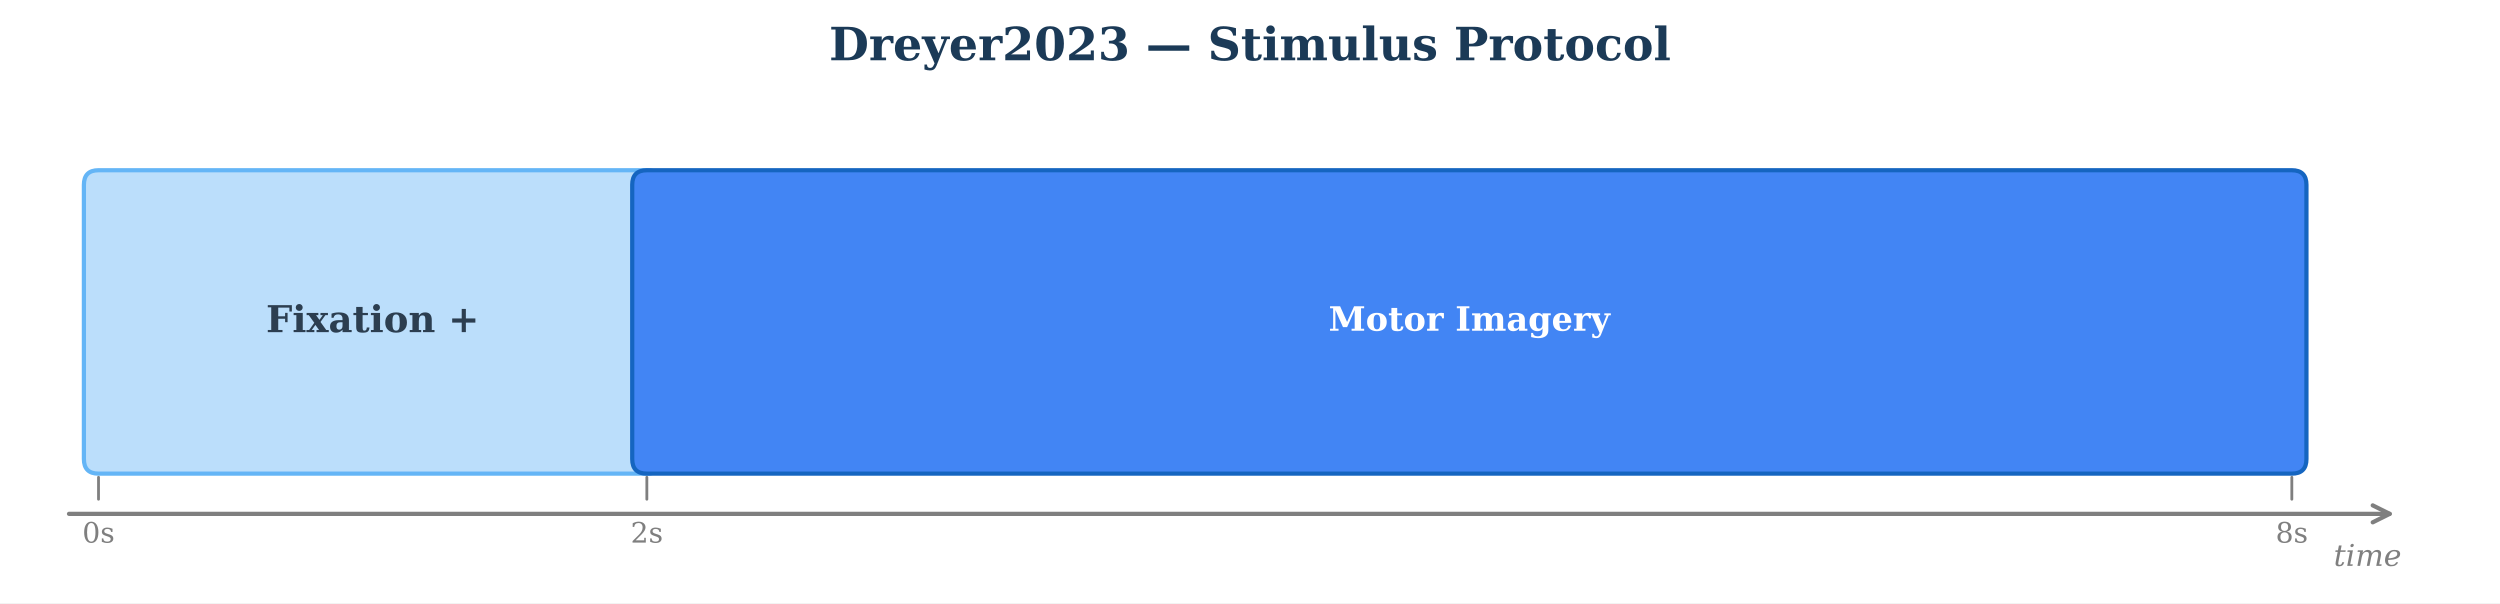
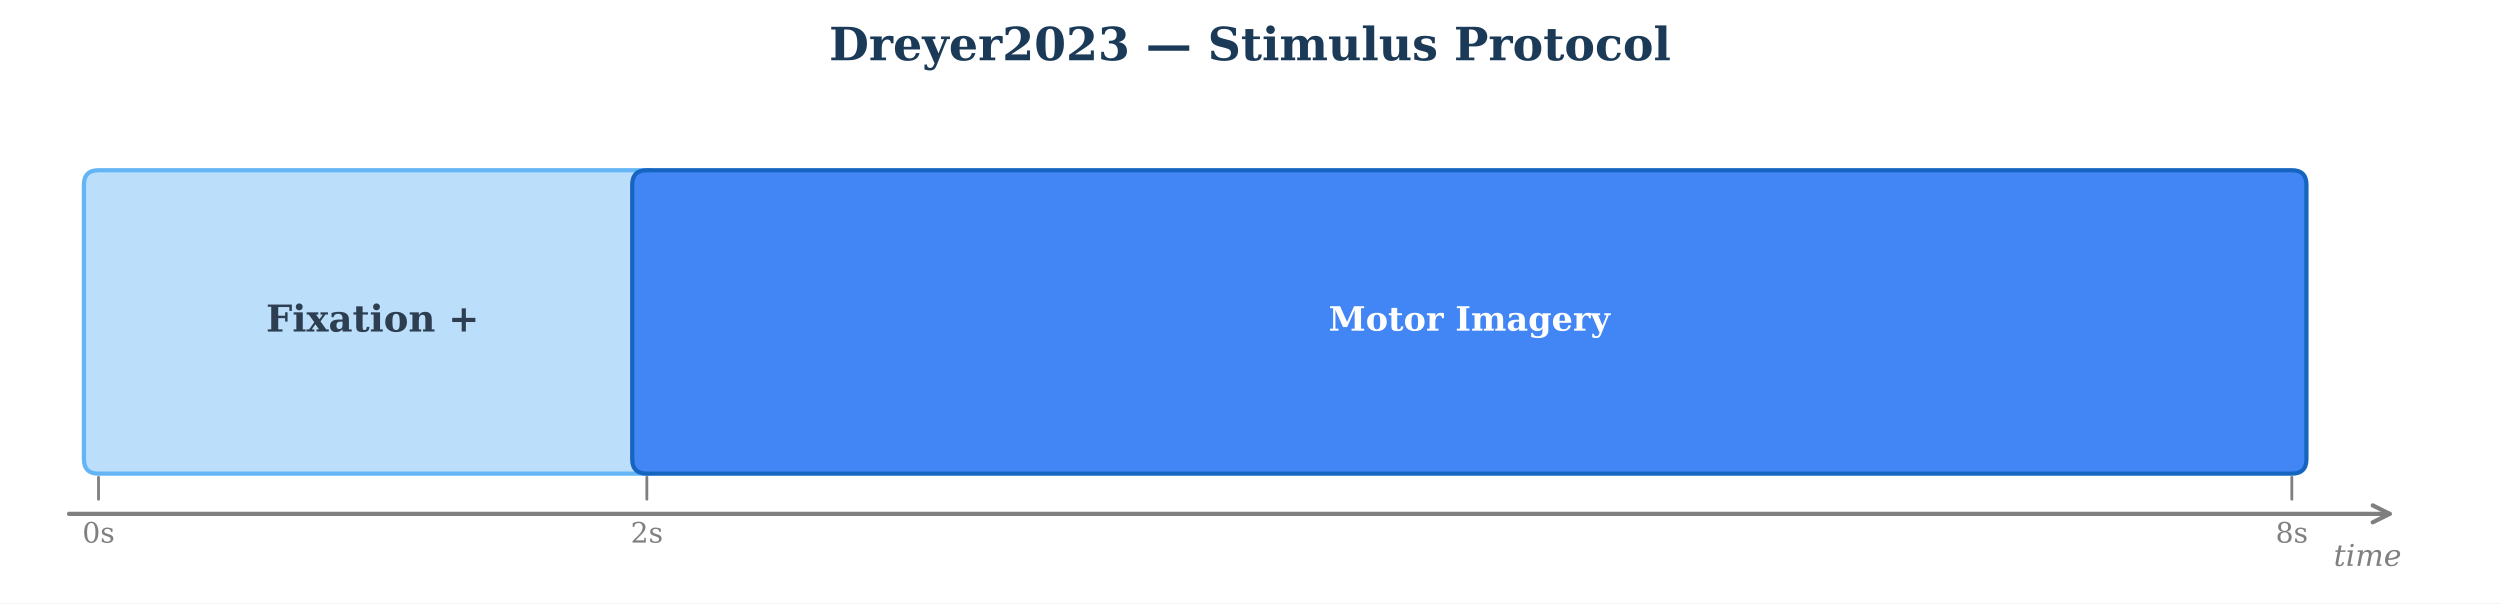
<svg xmlns="http://www.w3.org/2000/svg" xmlns:xlink="http://www.w3.org/1999/xlink" width="708.48pt" height="170.95pt" viewBox="0 0 708.48 170.95" version="1.1">
  <defs>
    <style type="text/css">*{stroke-linejoin: round; stroke-linecap: butt}</style>
  </defs>
  <g id="figure_1">
    <g id="patch_1">
      <path d="M 0 170.95  L 708.48 170.95  L 708.48 0  L 0 0  z " style="fill: #ffffff" />
    </g>
    <g id="axes_1">
      <g id="patch_2">
-         <path d="M 27.919 134.226  L 183.31 134.226  Q 187.454 134.226 187.454 130.082  L 187.454 52.387  Q 187.454 48.243 183.31 48.243  L 27.919 48.243  Q 23.775 48.243 23.775 52.387  L 23.775 130.082  Q 23.775 134.226 27.919 134.226  z " clip-path="url(#p191ce53213)" style="fill: #bbdefb; stroke: #64b5f6; stroke-width: 1.2" />
+         <path d="M 27.919 134.226  L 183.31 134.226  Q 187.454 134.226 187.454 130.082  L 187.454 52.387  Q 187.454 48.243 183.31 48.243  L 27.919 48.243  Q 23.775 48.243 23.775 52.387  L 23.775 130.082  Q 23.775 134.226 27.919 134.226  z " clip-path="url(#pd90a536ddc)" style="fill: #bbdefb; stroke: #64b5f6; stroke-width: 1.2" />
      </g>
      <g id="patch_3">
-         <path d="M 183.31 134.226  L 649.483 134.226  Q 653.627 134.226 653.627 130.082  L 653.627 52.387  Q 653.627 48.243 649.483 48.243  L 183.31 48.243  Q 179.166 48.243 179.166 52.387  L 179.166 130.082  Q 179.166 134.226 183.31 134.226  z " clip-path="url(#p191ce53213)" style="fill: #4285f4; stroke: #1565c0; stroke-width: 1.2" />
+         <path d="M 183.31 134.226  L 649.483 134.226  Q 653.627 134.226 653.627 130.082  L 653.627 52.387  Q 653.627 48.243 649.483 48.243  L 183.31 48.243  Q 179.166 48.243 179.166 52.387  L 179.166 130.082  Q 179.166 134.226 183.31 134.226  z " clip-path="url(#pd90a536ddc)" style="fill: #4285f4; stroke: #1565c0; stroke-width: 1.2" />
      </g>
      <g id="line2d_1">
-         <path d="M 27.919 135.262  L 27.919 141.477  " clip-path="url(#p191ce53213)" style="fill: none; stroke: #7f7f7f; stroke-width: 0.8; stroke-linecap: round" />
+         <path d="M 27.919 135.262  L 27.919 141.477  " clip-path="url(#pd90a536ddc)" style="fill: none; stroke: #7f7f7f; stroke-width: 0.8; stroke-linecap: round" />
      </g>
      <g id="line2d_2">
-         <path d="M 183.31 135.262  L 183.31 141.477  " clip-path="url(#p191ce53213)" style="fill: none; stroke: #7f7f7f; stroke-width: 0.8; stroke-linecap: round" />
+         <path d="M 183.31 135.262  L 183.31 141.477  " clip-path="url(#pd90a536ddc)" style="fill: none; stroke: #7f7f7f; stroke-width: 0.8; stroke-linecap: round" />
      </g>
      <g id="line2d_3">
-         <path d="M 649.483 135.262  L 649.483 141.477  " clip-path="url(#p191ce53213)" style="fill: none; stroke: #7f7f7f; stroke-width: 0.8; stroke-linecap: round" />
+         <path d="M 649.483 135.262  L 649.483 141.477  " clip-path="url(#pd90a536ddc)" style="fill: none; stroke: #7f7f7f; stroke-width: 0.8; stroke-linecap: round" />
      </g>
      <g id="text_1">
-         <g clip-path="url(#p191ce53213)">
-           <g style="fill: #2c3e50" transform="translate(75.39566 94.13173) scale(0.105 -0.105)">
+         <g clip-path="url(#pd90a536ddc)">
+           <g style="fill: #2c3e50" transform="translate(75.39566 93.96234) scale(0.105 -0.105)">
            <defs>
-               <path id="DejaVuSerif-Bold-46" d="M 300 0  L 300 378  L 897 378  L 897 4288  L 300 4288  L 300 4666  L 4459 4666  L 4459 3566  L 4031 3566  L 4031 4238  L 2106 4238  L 2106 2741  L 3291 2741  L 3291 3334  L 3719 3334  L 3719 1722  L 3291 1722  L 3291 2316  L 2106 2316  L 2106 378  L 2841 378  L 2841 0  L 300 0  z " transform="scale(0.015625)" />
-               <path id="DejaVuSerif-Bold-69" d="M 588 4263  Q 588 4516 763 4689  Q 938 4863 1191 4863  Q 1438 4863 1611 4689  Q 1784 4516 1784 4263  Q 1784 4016 1611 3842  Q 1438 3669 1191 3669  Q 938 3669 763 3841  Q 588 4013 588 4263  z M 1797 378  L 2272 378  L 2272 0  L 219 0  L 219 378  L 691 378  L 691 2944  L 219 2944  L 219 3322  L 1797 3322  L 1797 378  z " transform="scale(0.015625)" />
-               <path id="DejaVuSerif-Bold-78" d="M 2247 2119  L 2834 2944  L 2425 2944  L 2425 3322  L 3719 3322  L 3719 2944  L 3278 2944  L 2431 1759  L 3419 378  L 3859 378  L 3859 0  L 1747 0  L 1747 378  L 2175 378  L 1550 1253  L 922 378  L 1369 378  L 1369 0  L 0 0  L 0 378  L 475 378  L 1356 1619  L 403 2944  L 31 2944  L 31 3322  L 2059 3322  L 2059 2944  L 1656 2944  L 2247 2119  z " transform="scale(0.015625)" />
-               <path id="DejaVuSerif-Bold-61" d="M 3525 2041  L 3525 378  L 4000 378  L 4000 0  L 2419 0  L 2419 422  Q 2200 159 1931 34  Q 1663 -91 1319 -91  Q 809 -91 536 182  Q 263 456 263 966  Q 263 1525 655 1803  Q 1047 2081 1838 2081  L 2419 2081  L 2419 2278  Q 2419 2681 2228 2873  Q 2038 3066 1638 3066  Q 1306 3066 1126 2930  Q 947 2794 872 2484  L 519 2484  L 519 3200  Q 816 3306 1134 3359  Q 1453 3413 1806 3413  Q 2697 3413 3111 3081  Q 3525 2750 3525 2041  z M 2419 1044  L 2419 1709  L 2003 1709  Q 1694 1709 1528 1540  Q 1363 1372 1363 1056  Q 1363 741 1483 584  Q 1603 428 1850 428  Q 2106 428 2262 597  Q 2419 766 2419 1044  z " transform="scale(0.015625)" />
-               <path id="DejaVuSerif-Bold-74" d="M 634 2944  L 153 2944  L 153 3322  L 634 3322  L 634 4353  L 1741 4353  L 1741 3322  L 2663 3322  L 2663 2944  L 1741 2944  L 1741 909  Q 1741 475 1809 369  Q 1878 263 2059 263  Q 2259 263 2356 397  Q 2453 531 2459 813  L 2925 813  Q 2897 313 2651 111  Q 2406 -91 1806 -91  Q 1122 -91 878 123  Q 634 338 634 909  L 634 2944  z " transform="scale(0.015625)" />
-               <path id="DejaVuSerif-Bold-6f" d="M 2138 263  Q 2488 263 2630 563  Q 2772 863 2772 1663  Q 2772 2463 2631 2761  Q 2491 3059 2138 3059  Q 1784 3059 1640 2757  Q 1497 2456 1497 1663  Q 1497 869 1640 566  Q 1784 263 2138 263  z M 2138 -91  Q 1259 -91 761 376  Q 263 844 263 1663  Q 263 2484 761 2948  Q 1259 3413 2138 3413  Q 3019 3413 3516 2948  Q 4013 2484 4013 1663  Q 4013 844 3514 376  Q 3016 -91 2138 -91  z " transform="scale(0.015625)" />
-               <path id="DejaVuSerif-Bold-6e" d="M 219 0  L 219 378  L 691 378  L 691 2944  L 219 2944  L 219 3322  L 1797 3322  L 1797 2853  Q 1997 3150 2253 3281  Q 2509 3413 2900 3413  Q 3459 3413 3745 3083  Q 4031 2753 4031 2113  L 4031 378  L 4506 378  L 4506 0  L 2522 0  L 2522 378  L 2925 378  L 2925 2144  Q 2925 2566 2817 2730  Q 2709 2894 2444 2894  Q 2109 2894 1953 2648  Q 1797 2403 1797 1869  L 1797 378  L 2203 378  L 2203 0  L 219 0  z " transform="scale(0.015625)" />
-               <path id="DejaVuSerif-Bold-20" transform="scale(0.015625)" />
-               <path id="DejaVuSerif-Bold-2b" d="M 3041 4013  L 3041 2369  L 4684 2369  L 4684 1650  L 3041 1650  L 3041 6  L 2322 6  L 2322 1650  L 678 1650  L 678 2369  L 2322 2369  L 2322 4013  L 3041 4013  z " transform="scale(0.015625)" />
+               <path id="DejaVuSerif-Bold-29" d="M 300 0  L 300 378  L 897 378  L 897 4288  L 300 4288  L 300 4666  L 4459 4666  L 4459 3566  L 4031 3566  L 4031 4238  L 2106 4238  L 2106 2741  L 3291 2741  L 3291 3334  L 3719 3334  L 3719 1722  L 3291 1722  L 3291 2316  L 2106 2316  L 2106 378  L 2841 378  L 2841 0  L 300 0  z " transform="scale(0.015625)" />
+               <path id="DejaVuSerif-Bold-4c" d="M 588 4263  Q 588 4516 763 4689  Q 938 4863 1191 4863  Q 1438 4863 1611 4689  Q 1784 4516 1784 4263  Q 1784 4016 1611 3842  Q 1438 3669 1191 3669  Q 938 3669 763 3841  Q 588 4013 588 4263  z M 1797 378  L 2272 378  L 2272 0  L 219 0  L 219 378  L 691 378  L 691 2944  L 219 2944  L 219 3322  L 1797 3322  L 1797 378  z " transform="scale(0.015625)" />
+               <path id="DejaVuSerif-Bold-5b" d="M 2247 2119  L 2834 2944  L 2425 2944  L 2425 3322  L 3719 3322  L 3719 2944  L 3278 2944  L 2431 1759  L 3419 378  L 3859 378  L 3859 0  L 1747 0  L 1747 378  L 2175 378  L 1550 1253  L 922 378  L 1369 378  L 1369 0  L 0 0  L 0 378  L 475 378  L 1356 1619  L 403 2944  L 31 2944  L 31 3322  L 2059 3322  L 2059 2944  L 1656 2944  L 2247 2119  z " transform="scale(0.015625)" />
+               <path id="DejaVuSerif-Bold-44" d="M 3525 2041  L 3525 378  L 4000 378  L 4000 0  L 2419 0  L 2419 422  Q 2200 159 1931 34  Q 1663 -91 1319 -91  Q 809 -91 536 182  Q 263 456 263 966  Q 263 1525 655 1803  Q 1047 2081 1838 2081  L 2419 2081  L 2419 2278  Q 2419 2681 2228 2873  Q 2038 3066 1638 3066  Q 1306 3066 1126 2930  Q 947 2794 872 2484  L 519 2484  L 519 3200  Q 816 3306 1134 3359  Q 1453 3413 1806 3413  Q 2697 3413 3111 3081  Q 3525 2750 3525 2041  z M 2419 1044  L 2419 1709  L 2003 1709  Q 1694 1709 1528 1540  Q 1363 1372 1363 1056  Q 1363 741 1483 584  Q 1603 428 1850 428  Q 2106 428 2262 597  Q 2419 766 2419 1044  z " transform="scale(0.015625)" />
+               <path id="DejaVuSerif-Bold-57" d="M 634 2944  L 153 2944  L 153 3322  L 634 3322  L 634 4353  L 1741 4353  L 1741 3322  L 2663 3322  L 2663 2944  L 1741 2944  L 1741 909  Q 1741 475 1809 369  Q 1878 263 2059 263  Q 2259 263 2356 397  Q 2453 531 2459 813  L 2925 813  Q 2897 313 2651 111  Q 2406 -91 1806 -91  Q 1122 -91 878 123  Q 634 338 634 909  L 634 2944  z " transform="scale(0.015625)" />
+               <path id="DejaVuSerif-Bold-52" d="M 2138 263  Q 2488 263 2630 563  Q 2772 863 2772 1663  Q 2772 2463 2631 2761  Q 2491 3059 2138 3059  Q 1784 3059 1640 2757  Q 1497 2456 1497 1663  Q 1497 869 1640 566  Q 1784 263 2138 263  z M 2138 -91  Q 1259 -91 761 376  Q 263 844 263 1663  Q 263 2484 761 2948  Q 1259 3413 2138 3413  Q 3019 3413 3516 2948  Q 4013 2484 4013 1663  Q 4013 844 3514 376  Q 3016 -91 2138 -91  z " transform="scale(0.015625)" />
+               <path id="DejaVuSerif-Bold-51" d="M 219 0  L 219 378  L 691 378  L 691 2944  L 219 2944  L 219 3322  L 1797 3322  L 1797 2853  Q 1997 3150 2253 3281  Q 2509 3413 2900 3413  Q 3459 3413 3745 3083  Q 4031 2753 4031 2113  L 4031 378  L 4506 378  L 4506 0  L 2522 0  L 2522 378  L 2925 378  L 2925 2144  Q 2925 2566 2817 2730  Q 2709 2894 2444 2894  Q 2109 2894 1953 2648  Q 1797 2403 1797 1869  L 1797 378  L 2203 378  L 2203 0  L 219 0  z " transform="scale(0.015625)" />
+               <path id="DejaVuSerif-Bold-3" transform="scale(0.015625)" />
+               <path id="DejaVuSerif-Bold-e" d="M 3041 4013  L 3041 2369  L 4684 2369  L 4684 1650  L 3041 1650  L 3041 6  L 2322 6  L 2322 1650  L 678 1650  L 678 2369  L 2322 2369  L 2322 4013  L 3041 4013  z " transform="scale(0.015625)" />
            </defs>
-             <use xlink:href="#DejaVuSerif-Bold-46" />
-             <use xlink:href="#DejaVuSerif-Bold-69" transform="translate(70.99609 0)" />
-             <use xlink:href="#DejaVuSerif-Bold-78" transform="translate(108.9844 0)" />
-             <use xlink:href="#DejaVuSerif-Bold-61" transform="translate(168.6035 0)" />
-             <use xlink:href="#DejaVuSerif-Bold-74" transform="translate(233.3984 0)" />
-             <use xlink:href="#DejaVuSerif-Bold-69" transform="translate(279.5898 0)" />
-             <use xlink:href="#DejaVuSerif-Bold-6f" transform="translate(317.5781 0)" />
-             <use xlink:href="#DejaVuSerif-Bold-6e" transform="translate(384.2773 0)" />
-             <use xlink:href="#DejaVuSerif-Bold-20" transform="translate(456.9824 0)" />
-             <use xlink:href="#DejaVuSerif-Bold-2b" transform="translate(491.7969 0)" />
+             <use xlink:href="#DejaVuSerif-Bold-29" />
+             <use xlink:href="#DejaVuSerif-Bold-4c" transform="translate(71 0)" />
+             <use xlink:href="#DejaVuSerif-Bold-5b" transform="translate(108.9844 0)" />
+             <use xlink:href="#DejaVuSerif-Bold-44" transform="translate(168.6094 0)" />
+             <use xlink:href="#DejaVuSerif-Bold-57" transform="translate(233.4062 0)" />
+             <use xlink:href="#DejaVuSerif-Bold-4c" transform="translate(279.5938 0)" />
+             <use xlink:href="#DejaVuSerif-Bold-52" transform="translate(317.5781 0)" />
+             <use xlink:href="#DejaVuSerif-Bold-51" transform="translate(384.2812 0)" />
+             <use xlink:href="#DejaVuSerif-Bold-3" transform="translate(456.9844 0)" />
+             <use xlink:href="#DejaVuSerif-Bold-e" transform="translate(491.7969 0)" />
          </g>
        </g>
      </g>
      <g id="text_2">
-         <g clip-path="url(#p191ce53213)">
-           <g style="fill: #ffffff" transform="translate(376.5194 93.72071) scale(0.095 -0.095)">
+         <g clip-path="url(#pd90a536ddc)">
+           <g style="fill: #ffffff" transform="translate(376.5194 93.70216) scale(0.095 -0.095)">
            <defs>
-               <path id="DejaVuSerif-Bold-4d" d="M 269 0  L 269 378  L 863 378  L 863 4288  L 269 4288  L 269 4666  L 2194 4666  L 3525 1672  L 4863 4666  L 6784 4666  L 6784 4288  L 6188 4288  L 6188 378  L 6784 378  L 6784 0  L 4384 0  L 4384 378  L 4978 378  L 4978 3938  L 3531 684  L 2741 684  L 1300 3938  L 1300 378  L 1894 378  L 1894 0  L 269 0  z " transform="scale(0.015625)" />
-               <path id="DejaVuSerif-Bold-72" d="M 3438 3359  L 3438 2369  L 3084 2369  Q 3066 2634 2941 2764  Q 2816 2894 2578 2894  Q 2216 2894 2006 2575  Q 1797 2256 1797 1691  L 1797 378  L 2400 378  L 2400 0  L 219 0  L 219 378  L 691 378  L 691 2944  L 184 2944  L 184 3322  L 1797 3322  L 1797 2731  Q 1959 3078 2226 3245  Q 2494 3413 2881 3413  Q 2978 3413 3117 3398  Q 3256 3384 3438 3359  z " transform="scale(0.015625)" />
-               <path id="DejaVuSerif-Bold-49" d="M 300 0  L 300 378  L 897 378  L 897 4288  L 300 4288  L 300 4666  L 2700 4666  L 2700 4288  L 2100 4288  L 2100 378  L 2700 378  L 2700 0  L 300 0  z " transform="scale(0.015625)" />
-               <path id="DejaVuSerif-Bold-6d" d="M 3884 2778  Q 4116 3109 4384 3261  Q 4653 3413 5013 3413  Q 5584 3413 5867 3089  Q 6150 2766 6150 2113  L 6150 378  L 6625 378  L 6625 0  L 4647 0  L 4647 378  L 5044 378  L 5044 1947  Q 5044 2569 4948 2731  Q 4853 2894 4594 2894  Q 4300 2894 4137 2667  Q 3975 2441 3975 2022  L 3975 378  L 4372 378  L 4372 0  L 2472 0  L 2472 378  L 2869 378  L 2869 1947  Q 2869 2569 2772 2731  Q 2675 2894 2419 2894  Q 2122 2894 1959 2667  Q 1797 2441 1797 2022  L 1797 378  L 2194 378  L 2194 0  L 219 0  L 219 378  L 691 378  L 691 2944  L 219 2944  L 219 3322  L 1797 3322  L 1797 2853  Q 1991 3144 2241 3278  Q 2491 3413 2834 3413  Q 3241 3413 3494 3258  Q 3747 3103 3884 2778  z " transform="scale(0.015625)" />
-               <path id="DejaVuSerif-Bold-67" d="M 3853 2944  L 3853 44  Q 3853 -656 3354 -1039  Q 2856 -1422 1947 -1422  Q 1616 -1422 1275 -1370  Q 934 -1319 575 -1216  L 575 -422  L 928 -422  Q 975 -750 1192 -909  Q 1409 -1069 1813 -1069  Q 2325 -1069 2536 -823  Q 2747 -578 2747 44  L 2747 422  Q 2606 163 2367 36  Q 2128 -91 1778 -91  Q 1072 -91 667 378  Q 263 847 263 1663  Q 263 2481 667 2947  Q 1072 3413 1778 3413  Q 2128 3413 2367 3286  Q 2606 3159 2747 2900  L 2747 3322  L 4325 3322  L 4325 2944  L 3853 2944  z M 2747 1825  Q 2747 2406 2597 2665  Q 2447 2925 2119 2925  Q 1775 2925 1636 2651  Q 1497 2378 1497 1663  Q 1497 947 1637 672  Q 1778 397 2119 397  Q 2447 397 2597 656  Q 2747 916 2747 1497  L 2747 1825  z " transform="scale(0.015625)" />
-               <path id="DejaVuSerif-Bold-65" d="M 2566 1875  Q 2566 2531 2444 2795  Q 2322 3059 2028 3059  Q 1744 3059 1620 2800  Q 1497 2541 1497 1931  L 1497 1875  L 2566 1875  z M 3781 1503  L 1497 1503  L 1497 1478  Q 1497 834 1690 548  Q 1884 263 2316 263  Q 2675 263 2897 453  Q 3119 644 3181 1006  L 3700 1006  Q 3566 441 3166 175  Q 2766 -91 2047 -91  Q 1184 -91 723 364  Q 263 819 263 1663  Q 263 2488 734 2950  Q 1206 3413 2047 3413  Q 2872 3413 3312 2927  Q 3753 2441 3781 1503  z " transform="scale(0.015625)" />
-               <path id="DejaVuSerif-Bold-79" d="M 1997 -750  Q 1847 -1116 1634 -1269  Q 1422 -1422 1063 -1422  Q 909 -1422 721 -1387  Q 534 -1353 313 -1288  L 313 -594  L 666 -597  Q 675 -838 779 -953  Q 884 -1069 1094 -1069  Q 1297 -1069 1422 -958  Q 1547 -847 1672 -538  L 1722 -422  L 275 2944  L -84 2944  L -84 3322  L 1831 3322  L 1831 2944  L 1434 2944  L 2278 978  L 3066 2944  L 2625 2944  L 2625 3322  L 3872 3322  L 3872 2944  L 3469 2944  L 1997 -750  z " transform="scale(0.015625)" />
+               <path id="DejaVuSerif-Bold-30" d="M 269 0  L 269 378  L 863 378  L 863 4288  L 269 4288  L 269 4666  L 2194 4666  L 3525 1672  L 4863 4666  L 6784 4666  L 6784 4288  L 6188 4288  L 6188 378  L 6784 378  L 6784 0  L 4384 0  L 4384 378  L 4978 378  L 4978 3938  L 3531 684  L 2741 684  L 1300 3938  L 1300 378  L 1894 378  L 1894 0  L 269 0  z " transform="scale(0.015625)" />
+               <path id="DejaVuSerif-Bold-55" d="M 3438 3359  L 3438 2369  L 3084 2369  Q 3066 2634 2941 2764  Q 2816 2894 2578 2894  Q 2216 2894 2006 2575  Q 1797 2256 1797 1691  L 1797 378  L 2400 378  L 2400 0  L 219 0  L 219 378  L 691 378  L 691 2944  L 184 2944  L 184 3322  L 1797 3322  L 1797 2731  Q 1959 3078 2226 3245  Q 2494 3413 2881 3413  Q 2978 3413 3117 3398  Q 3256 3384 3438 3359  z " transform="scale(0.015625)" />
+               <path id="DejaVuSerif-Bold-2c" d="M 300 0  L 300 378  L 897 378  L 897 4288  L 300 4288  L 300 4666  L 2700 4666  L 2700 4288  L 2100 4288  L 2100 378  L 2700 378  L 2700 0  L 300 0  z " transform="scale(0.015625)" />
+               <path id="DejaVuSerif-Bold-50" d="M 3884 2778  Q 4116 3109 4384 3261  Q 4653 3413 5013 3413  Q 5584 3413 5867 3089  Q 6150 2766 6150 2113  L 6150 378  L 6625 378  L 6625 0  L 4647 0  L 4647 378  L 5044 378  L 5044 1947  Q 5044 2569 4948 2731  Q 4853 2894 4594 2894  Q 4300 2894 4137 2667  Q 3975 2441 3975 2022  L 3975 378  L 4372 378  L 4372 0  L 2472 0  L 2472 378  L 2869 378  L 2869 1947  Q 2869 2569 2772 2731  Q 2675 2894 2419 2894  Q 2122 2894 1959 2667  Q 1797 2441 1797 2022  L 1797 378  L 2194 378  L 2194 0  L 219 0  L 219 378  L 691 378  L 691 2944  L 219 2944  L 219 3322  L 1797 3322  L 1797 2853  Q 1991 3144 2241 3278  Q 2491 3413 2834 3413  Q 3241 3413 3494 3258  Q 3747 3103 3884 2778  z " transform="scale(0.015625)" />
+               <path id="DejaVuSerif-Bold-4a" d="M 3853 2944  L 3853 44  Q 3853 -656 3354 -1039  Q 2856 -1422 1947 -1422  Q 1616 -1422 1275 -1370  Q 934 -1319 575 -1216  L 575 -422  L 928 -422  Q 975 -750 1192 -909  Q 1409 -1069 1813 -1069  Q 2325 -1069 2536 -823  Q 2747 -578 2747 44  L 2747 422  Q 2606 163 2367 36  Q 2128 -91 1778 -91  Q 1072 -91 667 378  Q 263 847 263 1663  Q 263 2481 667 2947  Q 1072 3413 1778 3413  Q 2128 3413 2367 3286  Q 2606 3159 2747 2900  L 2747 3322  L 4325 3322  L 4325 2944  L 3853 2944  z M 2747 1825  Q 2747 2406 2597 2665  Q 2447 2925 2119 2925  Q 1775 2925 1636 2651  Q 1497 2378 1497 1663  Q 1497 947 1637 672  Q 1778 397 2119 397  Q 2447 397 2597 656  Q 2747 916 2747 1497  L 2747 1825  z " transform="scale(0.015625)" />
+               <path id="DejaVuSerif-Bold-48" d="M 2566 1875  Q 2566 2531 2444 2795  Q 2322 3059 2028 3059  Q 1744 3059 1620 2800  Q 1497 2541 1497 1931  L 1497 1875  L 2566 1875  z M 3781 1503  L 1497 1503  L 1497 1478  Q 1497 834 1690 548  Q 1884 263 2316 263  Q 2675 263 2897 453  Q 3119 644 3181 1006  L 3700 1006  Q 3566 441 3166 175  Q 2766 -91 2047 -91  Q 1184 -91 723 364  Q 263 819 263 1663  Q 263 2488 734 2950  Q 1206 3413 2047 3413  Q 2872 3413 3312 2927  Q 3753 2441 3781 1503  z " transform="scale(0.015625)" />
+               <path id="DejaVuSerif-Bold-5c" d="M 1997 -750  Q 1847 -1116 1634 -1269  Q 1422 -1422 1063 -1422  Q 909 -1422 721 -1387  Q 534 -1353 313 -1288  L 313 -594  L 666 -597  Q 675 -838 779 -953  Q 884 -1069 1094 -1069  Q 1297 -1069 1422 -958  Q 1547 -847 1672 -538  L 1722 -422  L 275 2944  L -84 2944  L -84 3322  L 1831 3322  L 1831 2944  L 1434 2944  L 2278 978  L 3066 2944  L 2625 2944  L 2625 3322  L 3872 3322  L 3872 2944  L 3469 2944  L 1997 -750  z " transform="scale(0.015625)" />
            </defs>
-             <use xlink:href="#DejaVuSerif-Bold-4d" />
-             <use xlink:href="#DejaVuSerif-Bold-6f" transform="translate(110.6934 0)" />
-             <use xlink:href="#DejaVuSerif-Bold-74" transform="translate(177.3926 0)" />
-             <use xlink:href="#DejaVuSerif-Bold-6f" transform="translate(223.584 0)" />
-             <use xlink:href="#DejaVuSerif-Bold-72" transform="translate(290.2832 0)" />
-             <use xlink:href="#DejaVuSerif-Bold-20" transform="translate(342.9688 0)" />
-             <use xlink:href="#DejaVuSerif-Bold-49" transform="translate(377.7832 0)" />
-             <use xlink:href="#DejaVuSerif-Bold-6d" transform="translate(424.5605 0)" />
-             <use xlink:href="#DejaVuSerif-Bold-61" transform="translate(530.3711 0)" />
-             <use xlink:href="#DejaVuSerif-Bold-67" transform="translate(595.166 0)" />
-             <use xlink:href="#DejaVuSerif-Bold-65" transform="translate(665.0879 0)" />
-             <use xlink:href="#DejaVuSerif-Bold-72" transform="translate(728.7109 0)" />
-             <use xlink:href="#DejaVuSerif-Bold-79" transform="translate(781.3965 0)" />
+             <use xlink:href="#DejaVuSerif-Bold-30" />
+             <use xlink:href="#DejaVuSerif-Bold-52" transform="translate(110.6875 0)" />
+             <use xlink:href="#DejaVuSerif-Bold-57" transform="translate(177.3906 0)" />
+             <use xlink:href="#DejaVuSerif-Bold-52" transform="translate(223.5781 0)" />
+             <use xlink:href="#DejaVuSerif-Bold-55" transform="translate(290.2812 0)" />
+             <use xlink:href="#DejaVuSerif-Bold-3" transform="translate(342.9688 0)" />
+             <use xlink:href="#DejaVuSerif-Bold-2c" transform="translate(377.7812 0)" />
+             <use xlink:href="#DejaVuSerif-Bold-50" transform="translate(424.5625 0)" />
+             <use xlink:href="#DejaVuSerif-Bold-44" transform="translate(530.375 0)" />
+             <use xlink:href="#DejaVuSerif-Bold-4a" transform="translate(595.1719 0)" />
+             <use xlink:href="#DejaVuSerif-Bold-48" transform="translate(665.0938 0)" />
+             <use xlink:href="#DejaVuSerif-Bold-55" transform="translate(728.7188 0)" />
+             <use xlink:href="#DejaVuSerif-Bold-5c" transform="translate(781.4062 0)" />
          </g>
        </g>
      </g>
      <g id="text_3">
-         <g style="fill: #7f7f7f" transform="translate(23.32131 153.7719) scale(0.08 -0.08)">
+         <g style="fill: #7f7f7f" transform="translate(23.32131 153.7713) scale(0.08 -0.08)">
          <defs>
-             <path id="DejaVuSerif-30" d="M 2034 219  Q 2513 219 2750 744  Q 2988 1269 2988 2328  Q 2988 3391 2750 3916  Q 2513 4441 2034 4441  Q 1556 4441 1318 3916  Q 1081 3391 1081 2328  Q 1081 1269 1318 744  Q 1556 219 2034 219  z M 2034 -91  Q 1275 -91 848 546  Q 422 1184 422 2328  Q 422 3475 848 4112  Q 1275 4750 2034 4750  Q 2797 4750 3222 4112  Q 3647 3475 3647 2328  Q 3647 1184 3222 546  Q 2797 -91 2034 -91  z " transform="scale(0.015625)" />
-             <path id="DejaVuSerif-73" d="M 359 184  L 359 959  L 691 959  Q 703 588 923 403  Q 1144 219 1575 219  Q 1963 219 2166 364  Q 2369 509 2369 788  Q 2369 1006 2220 1140  Q 2072 1275 1594 1428  L 1178 1569  Q 750 1706 558 1912  Q 366 2119 366 2438  Q 366 2894 700 3153  Q 1034 3413 1625 3413  Q 1888 3413 2178 3344  Q 2469 3275 2778 3144  L 2778 2419  L 2447 2419  Q 2434 2741 2221 2922  Q 2009 3103 1644 3103  Q 1281 3103 1095 2975  Q 909 2847 909 2591  Q 909 2381 1050 2254  Q 1191 2128 1613 1997  L 2069 1856  Q 2541 1709 2748 1489  Q 2956 1269 2956 922  Q 2956 450 2595 179  Q 2234 -91 1600 -91  Q 1278 -91 972 -22  Q 666 47 359 184  z " transform="scale(0.015625)" />
+             <path id="DejaVuSerif-13" d="M 2034 219  Q 2513 219 2750 744  Q 2988 1269 2988 2328  Q 2988 3391 2750 3916  Q 2513 4441 2034 4441  Q 1556 4441 1318 3916  Q 1081 3391 1081 2328  Q 1081 1269 1318 744  Q 1556 219 2034 219  z M 2034 -91  Q 1275 -91 848 546  Q 422 1184 422 2328  Q 422 3475 848 4112  Q 1275 4750 2034 4750  Q 2797 4750 3222 4112  Q 3647 3475 3647 2328  Q 3647 1184 3222 546  Q 2797 -91 2034 -91  z " transform="scale(0.015625)" />
+             <path id="DejaVuSerif-56" d="M 359 184  L 359 959  L 691 959  Q 703 588 923 403  Q 1144 219 1575 219  Q 1963 219 2166 364  Q 2369 509 2369 788  Q 2369 1006 2220 1140  Q 2072 1275 1594 1428  L 1178 1569  Q 750 1706 558 1912  Q 366 2119 366 2438  Q 366 2894 700 3153  Q 1034 3413 1625 3413  Q 1888 3413 2178 3344  Q 2469 3275 2778 3144  L 2778 2419  L 2447 2419  Q 2434 2741 2221 2922  Q 2009 3103 1644 3103  Q 1281 3103 1095 2975  Q 909 2847 909 2591  Q 909 2381 1050 2254  Q 1191 2128 1613 1997  L 2069 1856  Q 2541 1709 2748 1489  Q 2956 1269 2956 922  Q 2956 450 2595 179  Q 2234 -91 1600 -91  Q 1278 -91 972 -22  Q 666 47 359 184  z " transform="scale(0.015625)" />
          </defs>
-           <use xlink:href="#DejaVuSerif-30" />
-           <use xlink:href="#DejaVuSerif-73" transform="translate(63.62305 0)" />
+           <use xlink:href="#DejaVuSerif-13" />
+           <use xlink:href="#DejaVuSerif-56" transform="translate(63.625 0)" />
        </g>
      </g>
      <g id="text_4">
-         <g style="fill: #7f7f7f" transform="translate(178.7124 153.7719) scale(0.08 -0.08)">
+         <g style="fill: #7f7f7f" transform="translate(178.7124 153.7713) scale(0.08 -0.08)">
          <defs>
-             <path id="DejaVuSerif-32" d="M 819 3553  L 469 3553  L 469 4384  Q 803 4563 1142 4656  Q 1481 4750 1806 4750  Q 2534 4750 2956 4397  Q 3378 4044 3378 3438  Q 3378 2753 2422 1800  Q 2347 1728 2309 1691  L 1131 513  L 3078 513  L 3078 1088  L 3444 1088  L 3444 0  L 434 0  L 434 341  L 1850 1753  Q 2319 2222 2519 2614  Q 2719 3006 2719 3438  Q 2719 3909 2473 4175  Q 2228 4441 1797 4441  Q 1350 4441 1106 4219  Q 863 3997 819 3553  z " transform="scale(0.015625)" />
+             <path id="DejaVuSerif-15" d="M 819 3553  L 469 3553  L 469 4384  Q 803 4563 1142 4656  Q 1481 4750 1806 4750  Q 2534 4750 2956 4397  Q 3378 4044 3378 3438  Q 3378 2753 2422 1800  Q 2347 1728 2309 1691  L 1131 513  L 3078 513  L 3078 1088  L 3444 1088  L 3444 0  L 434 0  L 434 341  L 1850 1753  Q 2319 2222 2519 2614  Q 2719 3006 2719 3438  Q 2719 3909 2473 4175  Q 2228 4441 1797 4441  Q 1350 4441 1106 4219  Q 863 3997 819 3553  z " transform="scale(0.015625)" />
          </defs>
-           <use xlink:href="#DejaVuSerif-32" />
-           <use xlink:href="#DejaVuSerif-73" transform="translate(63.62305 0)" />
+           <use xlink:href="#DejaVuSerif-15" />
+           <use xlink:href="#DejaVuSerif-56" transform="translate(63.625 0)" />
        </g>
      </g>
      <g id="text_5">
-         <g style="fill: #7f7f7f" transform="translate(644.8855 153.7719) scale(0.08 -0.08)">
+         <g style="fill: #7f7f7f" transform="translate(644.8855 153.7713) scale(0.08 -0.08)">
          <defs>
-             <path id="DejaVuSerif-38" d="M 2981 1275  Q 2981 1775 2732 2051  Q 2484 2328 2034 2328  Q 1584 2328 1336 2051  Q 1088 1775 1088 1275  Q 1088 772 1336 495  Q 1584 219 2034 219  Q 2484 219 2732 495  Q 2981 772 2981 1275  z M 2853 3541  Q 2853 3966 2637 4203  Q 2422 4441 2034 4441  Q 1650 4441 1433 4203  Q 1216 3966 1216 3541  Q 1216 3113 1433 2875  Q 1650 2638 2034 2638  Q 2422 2638 2637 2875  Q 2853 3113 2853 3541  z M 2516 2484  Q 3047 2413 3344 2092  Q 3641 1772 3641 1275  Q 3641 619 3225 264  Q 2809 -91 2034 -91  Q 1263 -91 845 264  Q 428 619 428 1275  Q 428 1772 725 2092  Q 1022 2413 1556 2484  Q 1084 2569 832 2842  Q 581 3116 581 3541  Q 581 4103 968 4426  Q 1356 4750 2034 4750  Q 2713 4750 3100 4426  Q 3488 4103 3488 3541  Q 3488 3116 3236 2842  Q 2984 2569 2516 2484  z " transform="scale(0.015625)" />
+             <path id="DejaVuSerif-1b" d="M 2981 1275  Q 2981 1775 2732 2051  Q 2484 2328 2034 2328  Q 1584 2328 1336 2051  Q 1088 1775 1088 1275  Q 1088 772 1336 495  Q 1584 219 2034 219  Q 2484 219 2732 495  Q 2981 772 2981 1275  z M 2853 3541  Q 2853 3966 2637 4203  Q 2422 4441 2034 4441  Q 1650 4441 1433 4203  Q 1216 3966 1216 3541  Q 1216 3113 1433 2875  Q 1650 2638 2034 2638  Q 2422 2638 2637 2875  Q 2853 3113 2853 3541  z M 2516 2484  Q 3047 2413 3344 2092  Q 3641 1772 3641 1275  Q 3641 619 3225 264  Q 2809 -91 2034 -91  Q 1263 -91 845 264  Q 428 619 428 1275  Q 428 1772 725 2092  Q 1022 2413 1556 2484  Q 1084 2569 832 2842  Q 581 3116 581 3541  Q 581 4103 968 4426  Q 1356 4750 2034 4750  Q 2713 4750 3100 4426  Q 3488 4103 3488 3541  Q 3488 3116 3236 2842  Q 2984 2569 2516 2484  z " transform="scale(0.015625)" />
          </defs>
-           <use xlink:href="#DejaVuSerif-38" />
-           <use xlink:href="#DejaVuSerif-73" transform="translate(63.62305 0)" />
+           <use xlink:href="#DejaVuSerif-1b" />
+           <use xlink:href="#DejaVuSerif-56" transform="translate(63.625 0)" />
        </g>
      </g>
      <g id="patch_4">
        <path d="M 19.56 145.621  Q 349.061 145.621 677.22 145.621  " style="fill: none; stroke: #7f7f7f; stroke-width: 1.2; stroke-linecap: round" />
        <path d="M 672.42 143.221  L 677.22 145.621  L 672.42 148.021  " style="fill: none; stroke: #7f7f7f; stroke-width: 1.2; stroke-linecap: round" />
      </g>
      <g id="text_6">
-         <g style="fill: #7f7f7f" transform="translate(661.3353 160.3674) scale(0.085 -0.085)">
+         <g style="fill: #7f7f7f" transform="translate(661.3353 160.3668) scale(0.085 -0.085)">
          <defs>
-             <path id="DejaVuSerif-Italic-74" d="M 856 2988  L 350 2988  L 416 3322  L 922 3322  L 1122 4353  L 1700 4353  L 1500 3322  L 2581 3322  L 2516 2988  L 1434 2988  L 1025 878  Q 978 631 978 488  Q 978 388 1000 338  Q 1059 219 1278 219  Q 1503 219 1633 351  Q 1763 484 1825 781  L 2259 781  Q 2147 328 1884 118  Q 1622 -91 1169 -91  Q 672 -91 506 131  Q 406 266 406 516  Q 406 675 447 878  L 856 2988  z " transform="scale(0.015625)" />
-             <path id="DejaVuSerif-Italic-69" d="M 1009 4353  Q 1038 4497 1163 4603  Q 1288 4709 1434 4709  Q 1578 4709 1663 4603  Q 1728 4522 1728 4422  Q 1728 4388 1719 4353  Q 1691 4206 1567 4103  Q 1444 4000 1297 4000  Q 1150 4000 1066 4103  Q 1003 4181 1003 4281  Q 1003 4316 1009 4353  z M 963 331  L 1506 331  L 1444 0  L 325 0  L 903 2988  L 353 2988  L 419 3322  L 1544 3322  L 963 331  z " transform="scale(0.015625)" />
-             <path id="DejaVuSerif-Italic-6d" d="M 3503 2675  Q 3741 3041 4034 3227  Q 4328 3413 4672 3413  Q 5194 3413 5388 3088  Q 5503 2894 5503 2578  Q 5503 2372 5453 2113  L 5106 331  L 5625 331  L 5563 0  L 4469 0  L 4866 2047  Q 4913 2291 4913 2466  Q 4913 2659 4856 2772  Q 4750 2988 4403 2988  Q 4019 2988 3761 2697  Q 3503 2406 3394 1850  L 3034 0  L 2459 0  L 2863 2069  Q 2906 2303 2906 2472  Q 2906 2666 2850 2775  Q 2741 2988 2394 2988  Q 2009 2988 1751 2697  Q 1494 2406 1384 1850  L 1025 0  L 450 0  L 1031 2994  L 481 2994  L 544 3322  L 1669 3322  L 1556 2731  Q 1778 3063 2059 3238  Q 2341 3413 2653 3413  Q 3041 3413 3262 3220  Q 3484 3028 3503 2675  z " transform="scale(0.015625)" />
-             <path id="DejaVuSerif-Italic-65" d="M 938 1275  Q 925 1156 925 1050  Q 925 756 1031 563  Q 1216 219 1709 219  Q 2072 219 2250 328  Q 2569 525 2644 778  L 3066 778  Q 2941 381 2475 103  Q 2150 -91 1506 -91  Q 863 -91 516 388  Q 272 722 272 1206  Q 272 1419 319 1659  Q 472 2450 1000 2931  Q 1528 3413 2278 3413  Q 3500 3413 3500 2547  Q 3500 1913 2859 1603  Q 2206 1288 938 1275  z M 2541 1975  Q 2891 2181 2891 2569  Q 2891 3103 2181 3103  Q 1763 3103 1472 2784  Q 1181 2466 1003 1606  Q 2006 1653 2541 1975  z " transform="scale(0.015625)" />
+             <path id="DejaVuSerif-Italic-57" d="M 856 2988  L 350 2988  L 416 3322  L 922 3322  L 1122 4353  L 1700 4353  L 1500 3322  L 2581 3322  L 2516 2988  L 1434 2988  L 1025 878  Q 978 631 978 488  Q 978 388 1000 338  Q 1059 219 1278 219  Q 1503 219 1633 351  Q 1763 484 1825 781  L 2259 781  Q 2147 328 1884 118  Q 1622 -91 1169 -91  Q 672 -91 506 131  Q 406 266 406 516  Q 406 675 447 878  L 856 2988  z " transform="scale(0.015625)" />
+             <path id="DejaVuSerif-Italic-4c" d="M 1009 4353  Q 1038 4497 1163 4603  Q 1288 4709 1434 4709  Q 1578 4709 1663 4603  Q 1728 4522 1728 4422  Q 1728 4388 1719 4353  Q 1691 4206 1567 4103  Q 1444 4000 1297 4000  Q 1150 4000 1066 4103  Q 1003 4181 1003 4281  Q 1003 4316 1009 4353  z M 963 331  L 1506 331  L 1444 0  L 325 0  L 903 2988  L 353 2988  L 419 3322  L 1544 3322  L 963 331  z " transform="scale(0.015625)" />
+             <path id="DejaVuSerif-Italic-50" d="M 3503 2675  Q 3741 3041 4034 3227  Q 4328 3413 4672 3413  Q 5194 3413 5388 3088  Q 5503 2894 5503 2578  Q 5503 2372 5453 2113  L 5106 331  L 5625 331  L 5563 0  L 4469 0  L 4866 2047  Q 4913 2291 4913 2466  Q 4913 2659 4856 2772  Q 4750 2988 4403 2988  Q 4019 2988 3761 2697  Q 3503 2406 3394 1850  L 3034 0  L 2459 0  L 2863 2069  Q 2906 2303 2906 2472  Q 2906 2666 2850 2775  Q 2741 2988 2394 2988  Q 2009 2988 1751 2697  Q 1494 2406 1384 1850  L 1025 0  L 450 0  L 1031 2994  L 481 2994  L 544 3322  L 1669 3322  L 1556 2731  Q 1778 3063 2059 3238  Q 2341 3413 2653 3413  Q 3041 3413 3262 3220  Q 3484 3028 3503 2675  z " transform="scale(0.015625)" />
+             <path id="DejaVuSerif-Italic-48" d="M 938 1275  Q 925 1156 925 1050  Q 925 756 1031 563  Q 1216 219 1709 219  Q 2072 219 2250 328  Q 2569 525 2644 778  L 3066 778  Q 2941 381 2475 103  Q 2150 -91 1506 -91  Q 863 -91 516 388  Q 272 722 272 1206  Q 272 1419 319 1659  Q 472 2450 1000 2931  Q 1528 3413 2278 3413  Q 3500 3413 3500 2547  Q 3500 1913 2859 1603  Q 2206 1288 938 1275  z M 2541 1975  Q 2891 2181 2891 2569  Q 2891 3103 2181 3103  Q 1763 3103 1472 2784  Q 1181 2466 1003 1606  Q 2006 1653 2541 1975  z " transform="scale(0.015625)" />
          </defs>
-           <use xlink:href="#DejaVuSerif-Italic-74" />
-           <use xlink:href="#DejaVuSerif-Italic-69" transform="translate(40.18555 0)" />
-           <use xlink:href="#DejaVuSerif-Italic-6d" transform="translate(72.16797 0)" />
-           <use xlink:href="#DejaVuSerif-Italic-65" transform="translate(166.9922 0)" />
+           <use xlink:href="#DejaVuSerif-Italic-57" />
+           <use xlink:href="#DejaVuSerif-Italic-4c" transform="translate(40.1875 0)" />
+           <use xlink:href="#DejaVuSerif-Italic-50" transform="translate(72.17188 0)" />
+           <use xlink:href="#DejaVuSerif-Italic-48" transform="translate(167 0)" />
        </g>
      </g>
      <g id="text_7">
        <g style="fill: #1b3a57" transform="translate(234.9548 17.07797) scale(0.13 -0.13)">
          <defs>
-             <path id="DejaVuSerif-Bold-44" d="M 2100 378  L 2534 378  Q 3266 378 3605 847  Q 3944 1316 3944 2338  Q 3944 3353 3606 3820  Q 3269 4288 2534 4288  L 2100 4288  L 2100 378  z M 300 0  L 300 378  L 897 378  L 897 4288  L 300 4288  L 300 4666  L 2694 4666  Q 3950 4666 4615 4066  Q 5281 3466 5281 2338  Q 5281 1203 4614 601  Q 3947 0 2694 0  L 300 0  z " transform="scale(0.015625)" />
-             <path id="DejaVuSerif-Bold-32" d="M 844 3513  L 469 3513  L 469 4519  Q 850 4634 1223 4692  Q 1597 4750 1978 4750  Q 2869 4750 3367 4386  Q 3866 4022 3866 3372  Q 3866 2909 3591 2542  Q 3316 2175 2541 1672  L 1241 819  L 3450 819  L 3450 1369  L 3878 1369  L 3878 0  L 428 0  L 428 763  L 1119 1241  Q 2003 1850 2297 2278  Q 2591 2706 2591 3278  Q 2591 3819 2367 4101  Q 2144 4384 1716 4384  Q 1347 4384 1125 4161  Q 903 3938 844 3513  z " transform="scale(0.015625)" />
-             <path id="DejaVuSerif-Bold-30" d="M 2228 275  Q 2603 275 2742 615  Q 2881 956 2881 2328  Q 2881 3691 2742 4037  Q 2603 4384 2228 4384  Q 1853 4384 1714 4043  Q 1575 3703 1575 2328  Q 1575 956 1714 615  Q 1853 275 2228 275  z M 2228 -91  Q 1294 -91 797 532  Q 300 1156 300 2328  Q 300 3500 797 4125  Q 1294 4750 2228 4750  Q 3159 4750 3656 4125  Q 4153 3500 4153 2328  Q 4153 1156 3656 532  Q 3159 -91 2228 -91  z " transform="scale(0.015625)" />
-             <path id="DejaVuSerif-Bold-33" d="M 550 4531  Q 963 4641 1350 4695  Q 1738 4750 2106 4750  Q 2950 4750 3401 4448  Q 3853 4147 3853 3584  Q 3853 3163 3593 2900  Q 3334 2638 2834 2547  Q 3444 2450 3744 2131  Q 4044 1813 4044 1259  Q 4044 606 3526 257  Q 3009 -91 2028 -91  Q 1659 -91 1267 -28  Q 875 34 447 159  L 447 1184  L 825 1184  Q 859 741 1103 508  Q 1347 275 1778 275  Q 2253 275 2512 539  Q 2772 803 2772 1288  Q 2772 1794 2501 2069  Q 2231 2344 1734 2344  L 1528 2344  L 1528 2719  L 1691 2719  Q 2150 2719 2381 2931  Q 2613 3144 2613 3566  Q 2613 3963 2395 4173  Q 2178 4384 1772 4384  Q 1403 4384 1187 4182  Q 972 3981 928 3597  L 550 3597  L 550 4531  z " transform="scale(0.015625)" />
-             <path id="DejaVuSerif-Bold-2014" d="M 344 2075  L 6056 2075  L 6056 1325  L 344 1325  L 344 2075  z " transform="scale(0.015625)" />
-             <path id="DejaVuSerif-Bold-53" d="M 494 225  L 494 1331  L 891 1331  Q 981 806 1318 547  Q 1656 288 2253 288  Q 2738 288 2991 472  Q 3244 656 3244 1013  Q 3244 1294 3072 1450  Q 2900 1606 2363 1741  L 1663 1913  Q 978 2088 700 2398  Q 422 2709 422 3284  Q 422 3978 883 4364  Q 1344 4750 2175 4750  Q 2584 4750 3026 4681  Q 3469 4613 3944 4475  L 3944 3444  L 3547 3444  Q 3456 3925 3150 4148  Q 2844 4372 2278 4372  Q 1816 4372 1580 4211  Q 1344 4050 1344 3731  Q 1344 3441 1506 3289  Q 1669 3138 2303 2975  L 3003 2803  Q 3653 2641 3945 2297  Q 4238 1953 4238 1350  Q 4238 644 3750 276  Q 3263 -91 2316 -91  Q 1859 -91 1409 -12  Q 959 66 494 225  z " transform="scale(0.015625)" />
-             <path id="DejaVuSerif-Bold-75" d="M 3963 3322  L 3963 378  L 4434 378  L 4434 0  L 2853 0  L 2853 469  Q 2656 172 2400 40  Q 2144 -91 1753 -91  Q 1194 -91 908 239  Q 622 569 622 1209  L 622 2944  L 147 2944  L 147 3322  L 1728 3322  L 1728 1381  Q 1728 763 1831 595  Q 1934 428 2209 428  Q 2544 428 2698 675  Q 2853 922 2853 1459  L 2853 2944  L 2450 2944  L 2450 3322  L 3963 3322  z " transform="scale(0.015625)" />
-             <path id="DejaVuSerif-Bold-6c" d="M 1797 378  L 2272 378  L 2272 0  L 219 0  L 219 378  L 691 378  L 691 4488  L 219 4488  L 219 4863  L 1797 4863  L 1797 378  z " transform="scale(0.015625)" />
-             <path id="DejaVuSerif-Bold-73" d="M 300 97  L 300 1025  L 653 1025  Q 697 653 931 458  Q 1166 263 1569 263  Q 1906 263 2086 380  Q 2266 497 2266 716  Q 2266 916 2152 1025  Q 2038 1134 1709 1216  L 1253 1331  Q 738 1459 506 1698  Q 275 1938 275 2344  Q 275 2884 650 3148  Q 1025 3413 1806 3413  Q 2100 3413 2433 3364  Q 2766 3316 3169 3213  L 3169 2375  L 2816 2375  Q 2788 2716 2573 2887  Q 2359 3059 1959 3059  Q 1622 3059 1448 2951  Q 1275 2844 1275 2638  Q 1275 2469 1375 2372  Q 1475 2275 1734 2209  L 2188 2094  Q 2841 1928 3091 1684  Q 3341 1441 3341 1006  Q 3341 444 2939 176  Q 2538 -91 1691 -91  Q 1381 -91 1034 -44  Q 688 3 300 97  z " transform="scale(0.015625)" />
-             <path id="DejaVuSerif-Bold-50" d="M 300 0  L 300 378  L 897 378  L 897 4288  L 300 4288  L 300 4666  L 2956 4666  Q 3734 4666 4193 4295  Q 4653 3925 4653 3303  Q 4653 2678 4192 2304  Q 3731 1931 2956 1931  L 2100 1931  L 2100 378  L 2853 378  L 2853 0  L 300 0  z M 2100 2309  L 2450 2309  Q 2856 2309 3098 2579  Q 3341 2850 3341 3303  Q 3341 3753 3100 4020  Q 2859 4288 2450 4288  L 2100 4288  L 2100 2309  z " transform="scale(0.015625)" />
-             <path id="DejaVuSerif-Bold-63" d="M 3609 1038  Q 3491 469 3123 189  Q 2756 -91 2125 -91  Q 1238 -91 750 368  Q 263 828 263 1663  Q 263 2488 744 2950  Q 1225 3413 2081 3413  Q 2428 3413 2781 3347  Q 3134 3281 3500 3150  L 3500 2228  L 3150 2228  Q 3100 2650 2903 2854  Q 2706 3059 2350 3059  Q 1888 3059 1692 2746  Q 1497 2434 1497 1663  Q 1497 909 1687 586  Q 1878 263 2309 263  Q 2644 263 2845 463  Q 3047 663 3091 1038  L 3609 1038  z " transform="scale(0.015625)" />
+             <path id="DejaVuSerif-Bold-27" d="M 2100 378  L 2534 378  Q 3266 378 3605 847  Q 3944 1316 3944 2338  Q 3944 3353 3606 3820  Q 3269 4288 2534 4288  L 2100 4288  L 2100 378  z M 300 0  L 300 378  L 897 378  L 897 4288  L 300 4288  L 300 4666  L 2694 4666  Q 3950 4666 4615 4066  Q 5281 3466 5281 2338  Q 5281 1203 4614 601  Q 3947 0 2694 0  L 300 0  z " transform="scale(0.015625)" />
+             <path id="DejaVuSerif-Bold-15" d="M 844 3513  L 469 3513  L 469 4519  Q 850 4634 1223 4692  Q 1597 4750 1978 4750  Q 2869 4750 3367 4386  Q 3866 4022 3866 3372  Q 3866 2909 3591 2542  Q 3316 2175 2541 1672  L 1241 819  L 3450 819  L 3450 1369  L 3878 1369  L 3878 0  L 428 0  L 428 763  L 1119 1241  Q 2003 1850 2297 2278  Q 2591 2706 2591 3278  Q 2591 3819 2367 4101  Q 2144 4384 1716 4384  Q 1347 4384 1125 4161  Q 903 3938 844 3513  z " transform="scale(0.015625)" />
+             <path id="DejaVuSerif-Bold-13" d="M 2228 275  Q 2603 275 2742 615  Q 2881 956 2881 2328  Q 2881 3691 2742 4037  Q 2603 4384 2228 4384  Q 1853 4384 1714 4043  Q 1575 3703 1575 2328  Q 1575 956 1714 615  Q 1853 275 2228 275  z M 2228 -91  Q 1294 -91 797 532  Q 300 1156 300 2328  Q 300 3500 797 4125  Q 1294 4750 2228 4750  Q 3159 4750 3656 4125  Q 4153 3500 4153 2328  Q 4153 1156 3656 532  Q 3159 -91 2228 -91  z " transform="scale(0.015625)" />
+             <path id="DejaVuSerif-Bold-16" d="M 550 4531  Q 963 4641 1350 4695  Q 1738 4750 2106 4750  Q 2950 4750 3401 4448  Q 3853 4147 3853 3584  Q 3853 3163 3593 2900  Q 3334 2638 2834 2547  Q 3444 2450 3744 2131  Q 4044 1813 4044 1259  Q 4044 606 3526 257  Q 3009 -91 2028 -91  Q 1659 -91 1267 -28  Q 875 34 447 159  L 447 1184  L 825 1184  Q 859 741 1103 508  Q 1347 275 1778 275  Q 2253 275 2512 539  Q 2772 803 2772 1288  Q 2772 1794 2501 2069  Q 2231 2344 1734 2344  L 1528 2344  L 1528 2719  L 1691 2719  Q 2150 2719 2381 2931  Q 2613 3144 2613 3566  Q 2613 3963 2395 4173  Q 2178 4384 1772 4384  Q 1403 4384 1187 4182  Q 972 3981 928 3597  L 550 3597  L 550 4531  z " transform="scale(0.015625)" />
+             <path id="DejaVuSerif-Bold-782" d="M 344 2075  L 6056 2075  L 6056 1325  L 344 1325  L 344 2075  z " transform="scale(0.015625)" />
+             <path id="DejaVuSerif-Bold-36" d="M 494 225  L 494 1331  L 891 1331  Q 981 806 1318 547  Q 1656 288 2253 288  Q 2738 288 2991 472  Q 3244 656 3244 1013  Q 3244 1294 3072 1450  Q 2900 1606 2363 1741  L 1663 1913  Q 978 2088 700 2398  Q 422 2709 422 3284  Q 422 3978 883 4364  Q 1344 4750 2175 4750  Q 2584 4750 3026 4681  Q 3469 4613 3944 4475  L 3944 3444  L 3547 3444  Q 3456 3925 3150 4148  Q 2844 4372 2278 4372  Q 1816 4372 1580 4211  Q 1344 4050 1344 3731  Q 1344 3441 1506 3289  Q 1669 3138 2303 2975  L 3003 2803  Q 3653 2641 3945 2297  Q 4238 1953 4238 1350  Q 4238 644 3750 276  Q 3263 -91 2316 -91  Q 1859 -91 1409 -12  Q 959 66 494 225  z " transform="scale(0.015625)" />
+             <path id="DejaVuSerif-Bold-58" d="M 3963 3322  L 3963 378  L 4434 378  L 4434 0  L 2853 0  L 2853 469  Q 2656 172 2400 40  Q 2144 -91 1753 -91  Q 1194 -91 908 239  Q 622 569 622 1209  L 622 2944  L 147 2944  L 147 3322  L 1728 3322  L 1728 1381  Q 1728 763 1831 595  Q 1934 428 2209 428  Q 2544 428 2698 675  Q 2853 922 2853 1459  L 2853 2944  L 2450 2944  L 2450 3322  L 3963 3322  z " transform="scale(0.015625)" />
+             <path id="DejaVuSerif-Bold-4f" d="M 1797 378  L 2272 378  L 2272 0  L 219 0  L 219 378  L 691 378  L 691 4488  L 219 4488  L 219 4863  L 1797 4863  L 1797 378  z " transform="scale(0.015625)" />
+             <path id="DejaVuSerif-Bold-56" d="M 300 97  L 300 1025  L 653 1025  Q 697 653 931 458  Q 1166 263 1569 263  Q 1906 263 2086 380  Q 2266 497 2266 716  Q 2266 916 2152 1025  Q 2038 1134 1709 1216  L 1253 1331  Q 738 1459 506 1698  Q 275 1938 275 2344  Q 275 2884 650 3148  Q 1025 3413 1806 3413  Q 2100 3413 2433 3364  Q 2766 3316 3169 3213  L 3169 2375  L 2816 2375  Q 2788 2716 2573 2887  Q 2359 3059 1959 3059  Q 1622 3059 1448 2951  Q 1275 2844 1275 2638  Q 1275 2469 1375 2372  Q 1475 2275 1734 2209  L 2188 2094  Q 2841 1928 3091 1684  Q 3341 1441 3341 1006  Q 3341 444 2939 176  Q 2538 -91 1691 -91  Q 1381 -91 1034 -44  Q 688 3 300 97  z " transform="scale(0.015625)" />
+             <path id="DejaVuSerif-Bold-33" d="M 300 0  L 300 378  L 897 378  L 897 4288  L 300 4288  L 300 4666  L 2956 4666  Q 3734 4666 4193 4295  Q 4653 3925 4653 3303  Q 4653 2678 4192 2304  Q 3731 1931 2956 1931  L 2100 1931  L 2100 378  L 2853 378  L 2853 0  L 300 0  z M 2100 2309  L 2450 2309  Q 2856 2309 3098 2579  Q 3341 2850 3341 3303  Q 3341 3753 3100 4020  Q 2859 4288 2450 4288  L 2100 4288  L 2100 2309  z " transform="scale(0.015625)" />
+             <path id="DejaVuSerif-Bold-46" d="M 3609 1038  Q 3491 469 3123 189  Q 2756 -91 2125 -91  Q 1238 -91 750 368  Q 263 828 263 1663  Q 263 2488 744 2950  Q 1225 3413 2081 3413  Q 2428 3413 2781 3347  Q 3134 3281 3500 3150  L 3500 2228  L 3150 2228  Q 3100 2650 2903 2854  Q 2706 3059 2350 3059  Q 1888 3059 1692 2746  Q 1497 2434 1497 1663  Q 1497 909 1687 586  Q 1878 263 2309 263  Q 2644 263 2845 463  Q 3047 663 3091 1038  L 3609 1038  z " transform="scale(0.015625)" />
          </defs>
-           <use xlink:href="#DejaVuSerif-Bold-44" />
-           <use xlink:href="#DejaVuSerif-Bold-72" transform="translate(86.71875 0)" />
-           <use xlink:href="#DejaVuSerif-Bold-65" transform="translate(139.4043 0)" />
-           <use xlink:href="#DejaVuSerif-Bold-79" transform="translate(203.0273 0)" />
-           <use xlink:href="#DejaVuSerif-Bold-65" transform="translate(261.1328 0)" />
-           <use xlink:href="#DejaVuSerif-Bold-72" transform="translate(324.7559 0)" />
-           <use xlink:href="#DejaVuSerif-Bold-32" transform="translate(377.4414 0)" />
-           <use xlink:href="#DejaVuSerif-Bold-30" transform="translate(447.0215 0)" />
-           <use xlink:href="#DejaVuSerif-Bold-32" transform="translate(516.6016 0)" />
-           <use xlink:href="#DejaVuSerif-Bold-33" transform="translate(586.1816 0)" />
-           <use xlink:href="#DejaVuSerif-Bold-20" transform="translate(655.7617 0)" />
-           <use xlink:href="#DejaVuSerif-Bold-2014" transform="translate(690.5762 0)" />
-           <use xlink:href="#DejaVuSerif-Bold-20" transform="translate(790.5762 0)" />
-           <use xlink:href="#DejaVuSerif-Bold-53" transform="translate(825.3906 0)" />
-           <use xlink:href="#DejaVuSerif-Bold-74" transform="translate(897.6074 0)" />
-           <use xlink:href="#DejaVuSerif-Bold-69" transform="translate(943.7988 0)" />
-           <use xlink:href="#DejaVuSerif-Bold-6d" transform="translate(981.7871 0)" />
-           <use xlink:href="#DejaVuSerif-Bold-75" transform="translate(1087.598 0)" />
-           <use xlink:href="#DejaVuSerif-Bold-6c" transform="translate(1160.303 0)" />
-           <use xlink:href="#DejaVuSerif-Bold-75" transform="translate(1198.291 0)" />
-           <use xlink:href="#DejaVuSerif-Bold-73" transform="translate(1270.996 0)" />
-           <use xlink:href="#DejaVuSerif-Bold-20" transform="translate(1327.295 0)" />
-           <use xlink:href="#DejaVuSerif-Bold-50" transform="translate(1362.109 0)" />
-           <use xlink:href="#DejaVuSerif-Bold-72" transform="translate(1437.305 0)" />
-           <use xlink:href="#DejaVuSerif-Bold-6f" transform="translate(1489.99 0)" />
-           <use xlink:href="#DejaVuSerif-Bold-74" transform="translate(1556.689 0)" />
-           <use xlink:href="#DejaVuSerif-Bold-6f" transform="translate(1602.881 0)" />
-           <use xlink:href="#DejaVuSerif-Bold-63" transform="translate(1669.58 0)" />
-           <use xlink:href="#DejaVuSerif-Bold-6f" transform="translate(1730.469 0)" />
-           <use xlink:href="#DejaVuSerif-Bold-6c" transform="translate(1797.168 0)" />
+           <use xlink:href="#DejaVuSerif-Bold-27" />
+           <use xlink:href="#DejaVuSerif-Bold-55" transform="translate(86.71875 0)" />
+           <use xlink:href="#DejaVuSerif-Bold-48" transform="translate(139.4062 0)" />
+           <use xlink:href="#DejaVuSerif-Bold-5c" transform="translate(203.0312 0)" />
+           <use xlink:href="#DejaVuSerif-Bold-48" transform="translate(261.1406 0)" />
+           <use xlink:href="#DejaVuSerif-Bold-55" transform="translate(324.7656 0)" />
+           <use xlink:href="#DejaVuSerif-Bold-15" transform="translate(377.4531 0)" />
+           <use xlink:href="#DejaVuSerif-Bold-13" transform="translate(447.0312 0)" />
+           <use xlink:href="#DejaVuSerif-Bold-15" transform="translate(516.6094 0)" />
+           <use xlink:href="#DejaVuSerif-Bold-16" transform="translate(586.1875 0)" />
+           <use xlink:href="#DejaVuSerif-Bold-3" transform="translate(655.7656 0)" />
+           <use xlink:href="#DejaVuSerif-Bold-782" transform="translate(690.5781 0)" />
+           <use xlink:href="#DejaVuSerif-Bold-3" transform="translate(790.5781 0)" />
+           <use xlink:href="#DejaVuSerif-Bold-36" transform="translate(825.3906 0)" />
+           <use xlink:href="#DejaVuSerif-Bold-57" transform="translate(897.6094 0)" />
+           <use xlink:href="#DejaVuSerif-Bold-4c" transform="translate(943.7969 0)" />
+           <use xlink:href="#DejaVuSerif-Bold-50" transform="translate(981.7812 0)" />
+           <use xlink:href="#DejaVuSerif-Bold-58" transform="translate(1087.594 0)" />
+           <use xlink:href="#DejaVuSerif-Bold-4f" transform="translate(1160.297 0)" />
+           <use xlink:href="#DejaVuSerif-Bold-58" transform="translate(1198.281 0)" />
+           <use xlink:href="#DejaVuSerif-Bold-56" transform="translate(1270.984 0)" />
+           <use xlink:href="#DejaVuSerif-Bold-3" transform="translate(1327.281 0)" />
+           <use xlink:href="#DejaVuSerif-Bold-33" transform="translate(1362.094 0)" />
+           <use xlink:href="#DejaVuSerif-Bold-55" transform="translate(1437.297 0)" />
+           <use xlink:href="#DejaVuSerif-Bold-52" transform="translate(1489.984 0)" />
+           <use xlink:href="#DejaVuSerif-Bold-57" transform="translate(1556.688 0)" />
+           <use xlink:href="#DejaVuSerif-Bold-52" transform="translate(1602.875 0)" />
+           <use xlink:href="#DejaVuSerif-Bold-46" transform="translate(1669.578 0)" />
+           <use xlink:href="#DejaVuSerif-Bold-52" transform="translate(1730.469 0)" />
+           <use xlink:href="#DejaVuSerif-Bold-4f" transform="translate(1797.172 0)" />
        </g>
      </g>
    </g>
  </g>
  <defs>
-     <clipPath id="p191ce53213">
+     <clipPath id="pd90a536ddc">
      <rect x="7.2" y="29.078" width="694.08" height="134.672" />
    </clipPath>
  </defs>
</svg>
